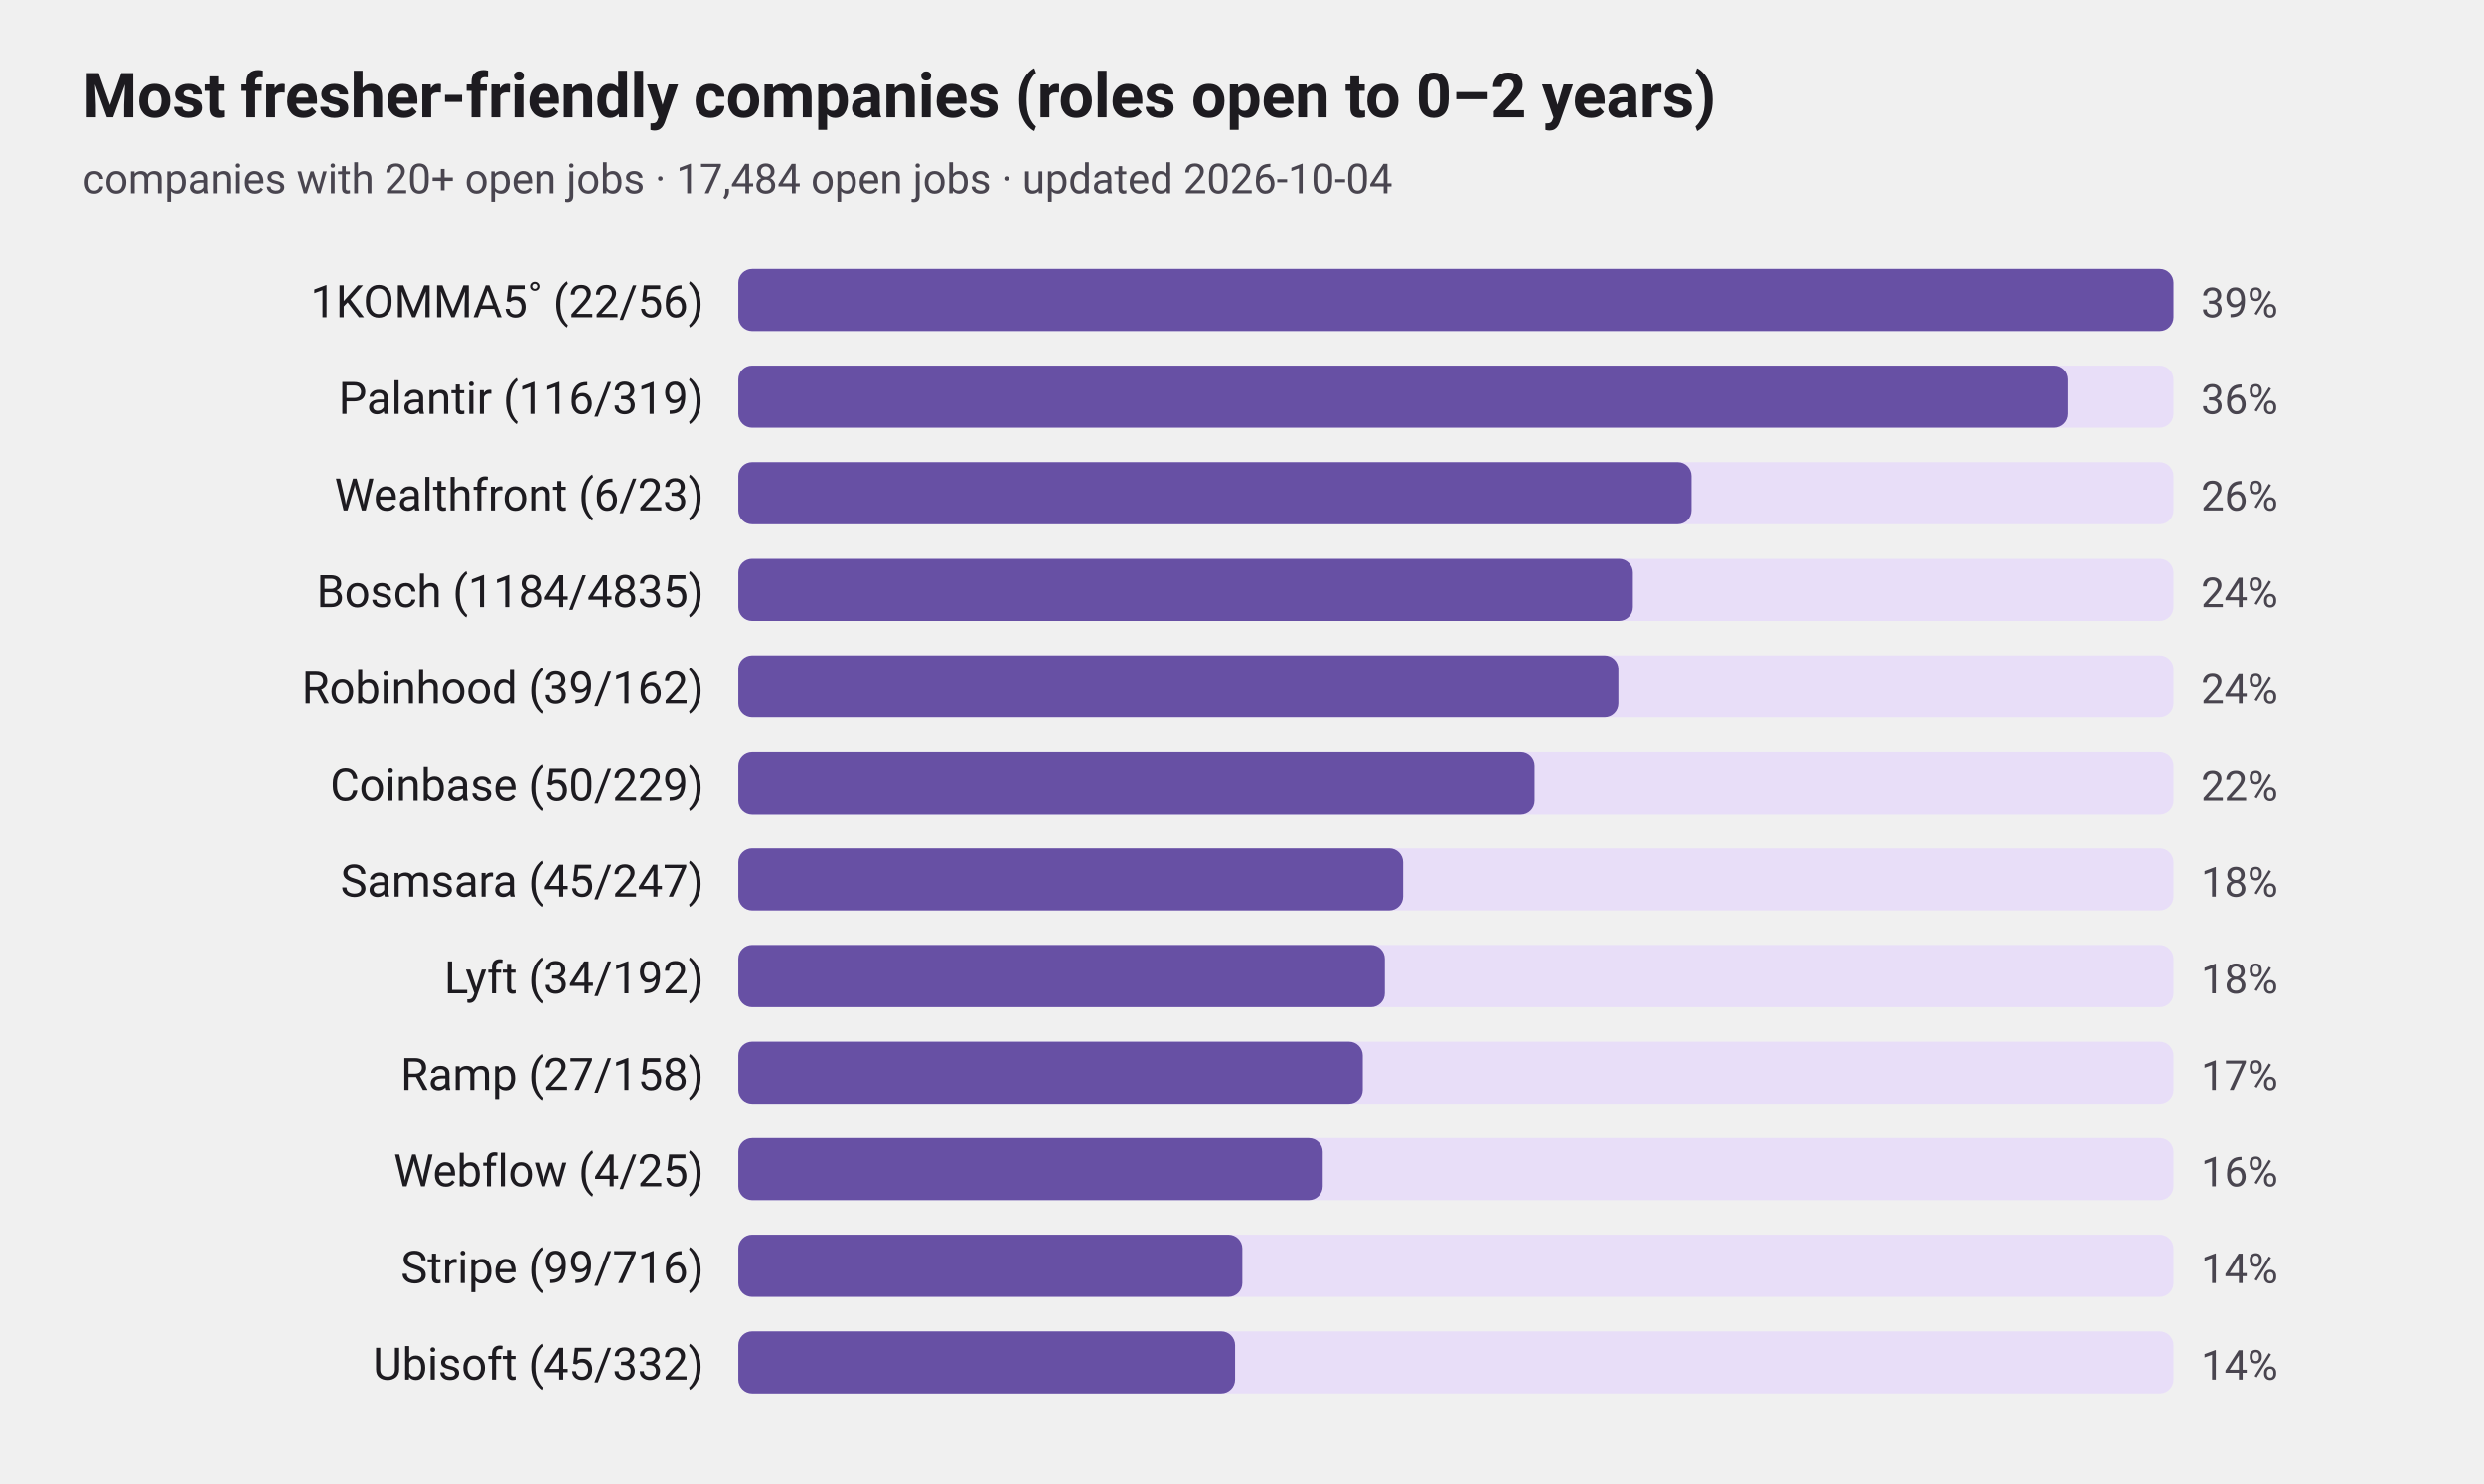
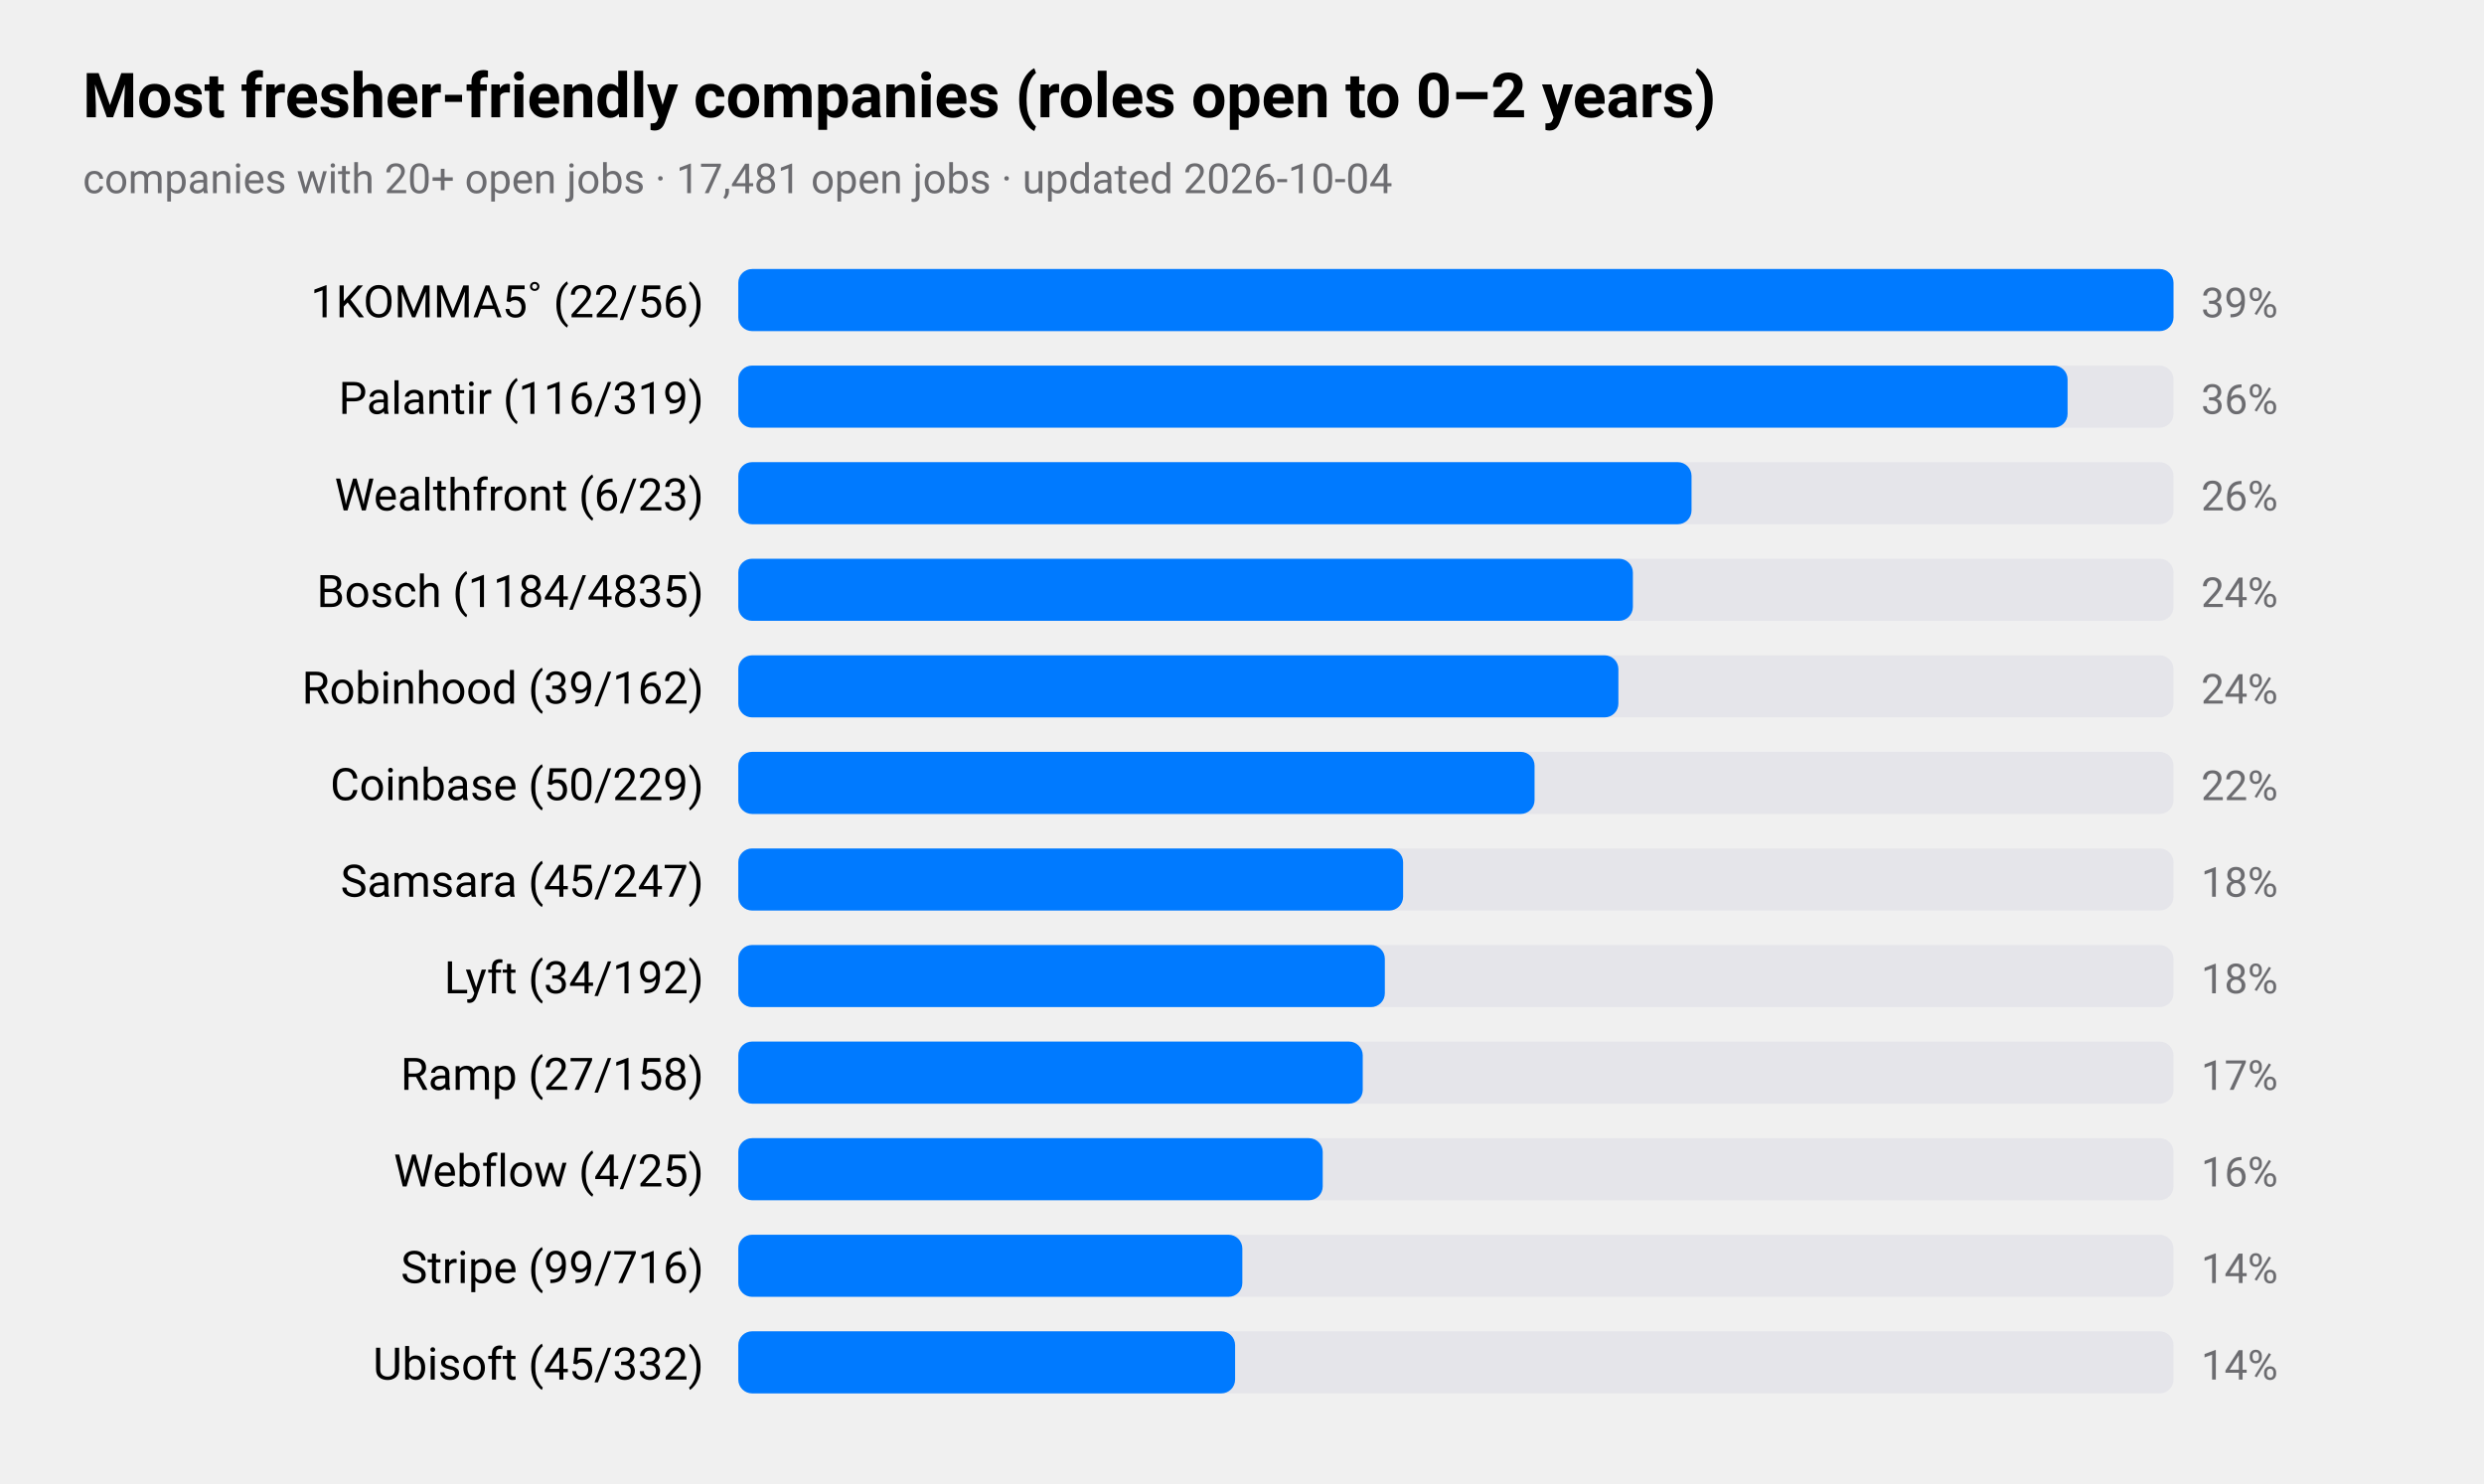
<svg xmlns="http://www.w3.org/2000/svg" viewBox="0 0 720 430" width="720" height="430" role="img" aria-label="Most fresher-friendly companies (roles open to 0–2 years)">
  <style>
- text{font-family:system-ui,-apple-system,"Segoe UI",Roboto,sans-serif;fill:#1d1b20}
- .sub,.val,.axis{fill:#49454f}.bar{fill:#6750a4}.track{fill:#e8def8}.grid{stroke:#cac4d0}
- .l1{fill:none;stroke:#6750a4;stroke-width:2.5}.d1{fill:#6750a4}.l2{fill:none;stroke:#e08a1e;stroke-width:2.5}.d2{fill:#e08a1e}
- @media(prefers-color-scheme:dark){text{fill:#e6e0e9}.sub,.val,.axis{fill:#cac4d0}.bar{fill:#d0bcff}.track{fill:#2b2930}.grid{stroke:#49454f}
- .l1{stroke:#d0bcff}.d1{fill:#d0bcff}.l2{stroke:#ffb95c}.d2{fill:#ffb95c}}
+ text{font-family:-apple-system,BlinkMacSystemFont,"SF Pro Text","Helvetica Neue","Segoe UI",Roboto,sans-serif;fill:#000}
+ .sub,.val,.axis{fill:#6c6c70}.bar{fill:#007aff}.track{fill:#e5e5ea}.grid{stroke:#d1d1d6}
+ .l1{fill:none;stroke:#007aff;stroke-width:2.5}.d1{fill:#007aff}.l2{fill:none;stroke:#ff9500;stroke-width:2.5}.d2{fill:#ff9500}
+ @media(prefers-color-scheme:dark){text{fill:#fff}.sub,.val,.axis{fill:#98989d}.bar{fill:#0a84ff}.track{fill:#2c2c2e}.grid{stroke:#38383a}
+ .l1{stroke:#0a84ff}.d1{fill:#0a84ff}.l2{stroke:#ff9f0a}.d2{fill:#ff9f0a}}
</style>
  <text x="24" y="34" font-size="18" font-weight="600">Most fresher-friendly companies (roles open to 0–2 years)</text>
-   <text class="sub" x="24" y="56" font-size="12">companies with 20+ open jobs · 17,484 open jobs · updated 2026-10-04</text>
+   <text class="sub" x="24" y="56" font-size="12">companies with 20+ open jobs · 17,481 open jobs · updated 2026-10-04</text>
  <text x="204" y="92" font-size="13" text-anchor="end">1KOMMA5˚ (22/56)</text>
  <rect class="track" x="214" y="78" width="416" height="18" rx="4" />
  <rect class="bar" x="214" y="78" width="416.0" height="18" rx="4" />
  <text class="val" x="638" y="92" font-size="12">39%</text>
  <text x="204" y="120" font-size="13" text-anchor="end">Palantir (116/319)</text>
  <rect class="track" x="214" y="106" width="416" height="18" rx="4" />
  <rect class="bar" x="214" y="106" width="385.3" height="18" rx="4" />
  <text class="val" x="638" y="120" font-size="12">36%</text>
  <text x="204" y="148" font-size="13" text-anchor="end">Wealthfront (6/23)</text>
  <rect class="track" x="214" y="134" width="416" height="18" rx="4" />
  <rect class="bar" x="214" y="134" width="276.3" height="18" rx="4" />
  <text class="val" x="638" y="148" font-size="12">26%</text>
  <text x="204" y="176" font-size="13" text-anchor="end">Bosch (1184/4835)</text>
  <rect class="track" x="214" y="162" width="416" height="18" rx="4" />
  <rect class="bar" x="214" y="162" width="259.3" height="18" rx="4" />
  <text class="val" x="638" y="176" font-size="12">24%</text>
  <text x="204" y="204" font-size="13" text-anchor="end">Robinhood (39/162)</text>
  <rect class="track" x="214" y="190" width="416" height="18" rx="4" />
  <rect class="bar" x="214" y="190" width="255.1" height="18" rx="4" />
  <text class="val" x="638" y="204" font-size="12">24%</text>
  <text x="204" y="232" font-size="13" text-anchor="end">Coinbase (50/229)</text>
  <rect class="track" x="214" y="218" width="416" height="18" rx="4" />
  <rect class="bar" x="214" y="218" width="230.8" height="18" rx="4" />
  <text class="val" x="638" y="232" font-size="12">22%</text>
  <text x="204" y="260" font-size="13" text-anchor="end">Samsara (45/247)</text>
  <rect class="track" x="214" y="246" width="416" height="18" rx="4" />
  <rect class="bar" x="214" y="246" width="192.7" height="18" rx="4" />
  <text class="val" x="638" y="260" font-size="12">18%</text>
  <text x="204" y="288" font-size="13" text-anchor="end">Lyft (34/192)</text>
  <rect class="track" x="214" y="274" width="416" height="18" rx="4" />
  <rect class="bar" x="214" y="274" width="187.4" height="18" rx="4" />
  <text class="val" x="638" y="288" font-size="12">18%</text>
  <text x="204" y="316" font-size="13" text-anchor="end">Ramp (27/158)</text>
  <rect class="track" x="214" y="302" width="416" height="18" rx="4" />
  <rect class="bar" x="214" y="302" width="181.0" height="18" rx="4" />
  <text class="val" x="638" y="316" font-size="12">17%</text>
  <text x="204" y="344" font-size="13" text-anchor="end">Webflow (4/25)</text>
  <rect class="track" x="214" y="330" width="416" height="18" rx="4" />
  <rect class="bar" x="214" y="330" width="169.4" height="18" rx="4" />
  <text class="val" x="638" y="344" font-size="12">16%</text>
  <text x="204" y="372" font-size="13" text-anchor="end">Stripe (99/716)</text>
  <rect class="track" x="214" y="358" width="416" height="18" rx="4" />
  <rect class="bar" x="214" y="358" width="146.1" height="18" rx="4" />
  <text class="val" x="638" y="372" font-size="12">14%</text>
  <text x="204" y="400" font-size="13" text-anchor="end">Ubisoft (45/332)</text>
  <rect class="track" x="214" y="386" width="416" height="18" rx="4" />
  <rect class="bar" x="214" y="386" width="144.0" height="18" rx="4" />
  <text class="val" x="638" y="400" font-size="12">14%</text>
</svg>
